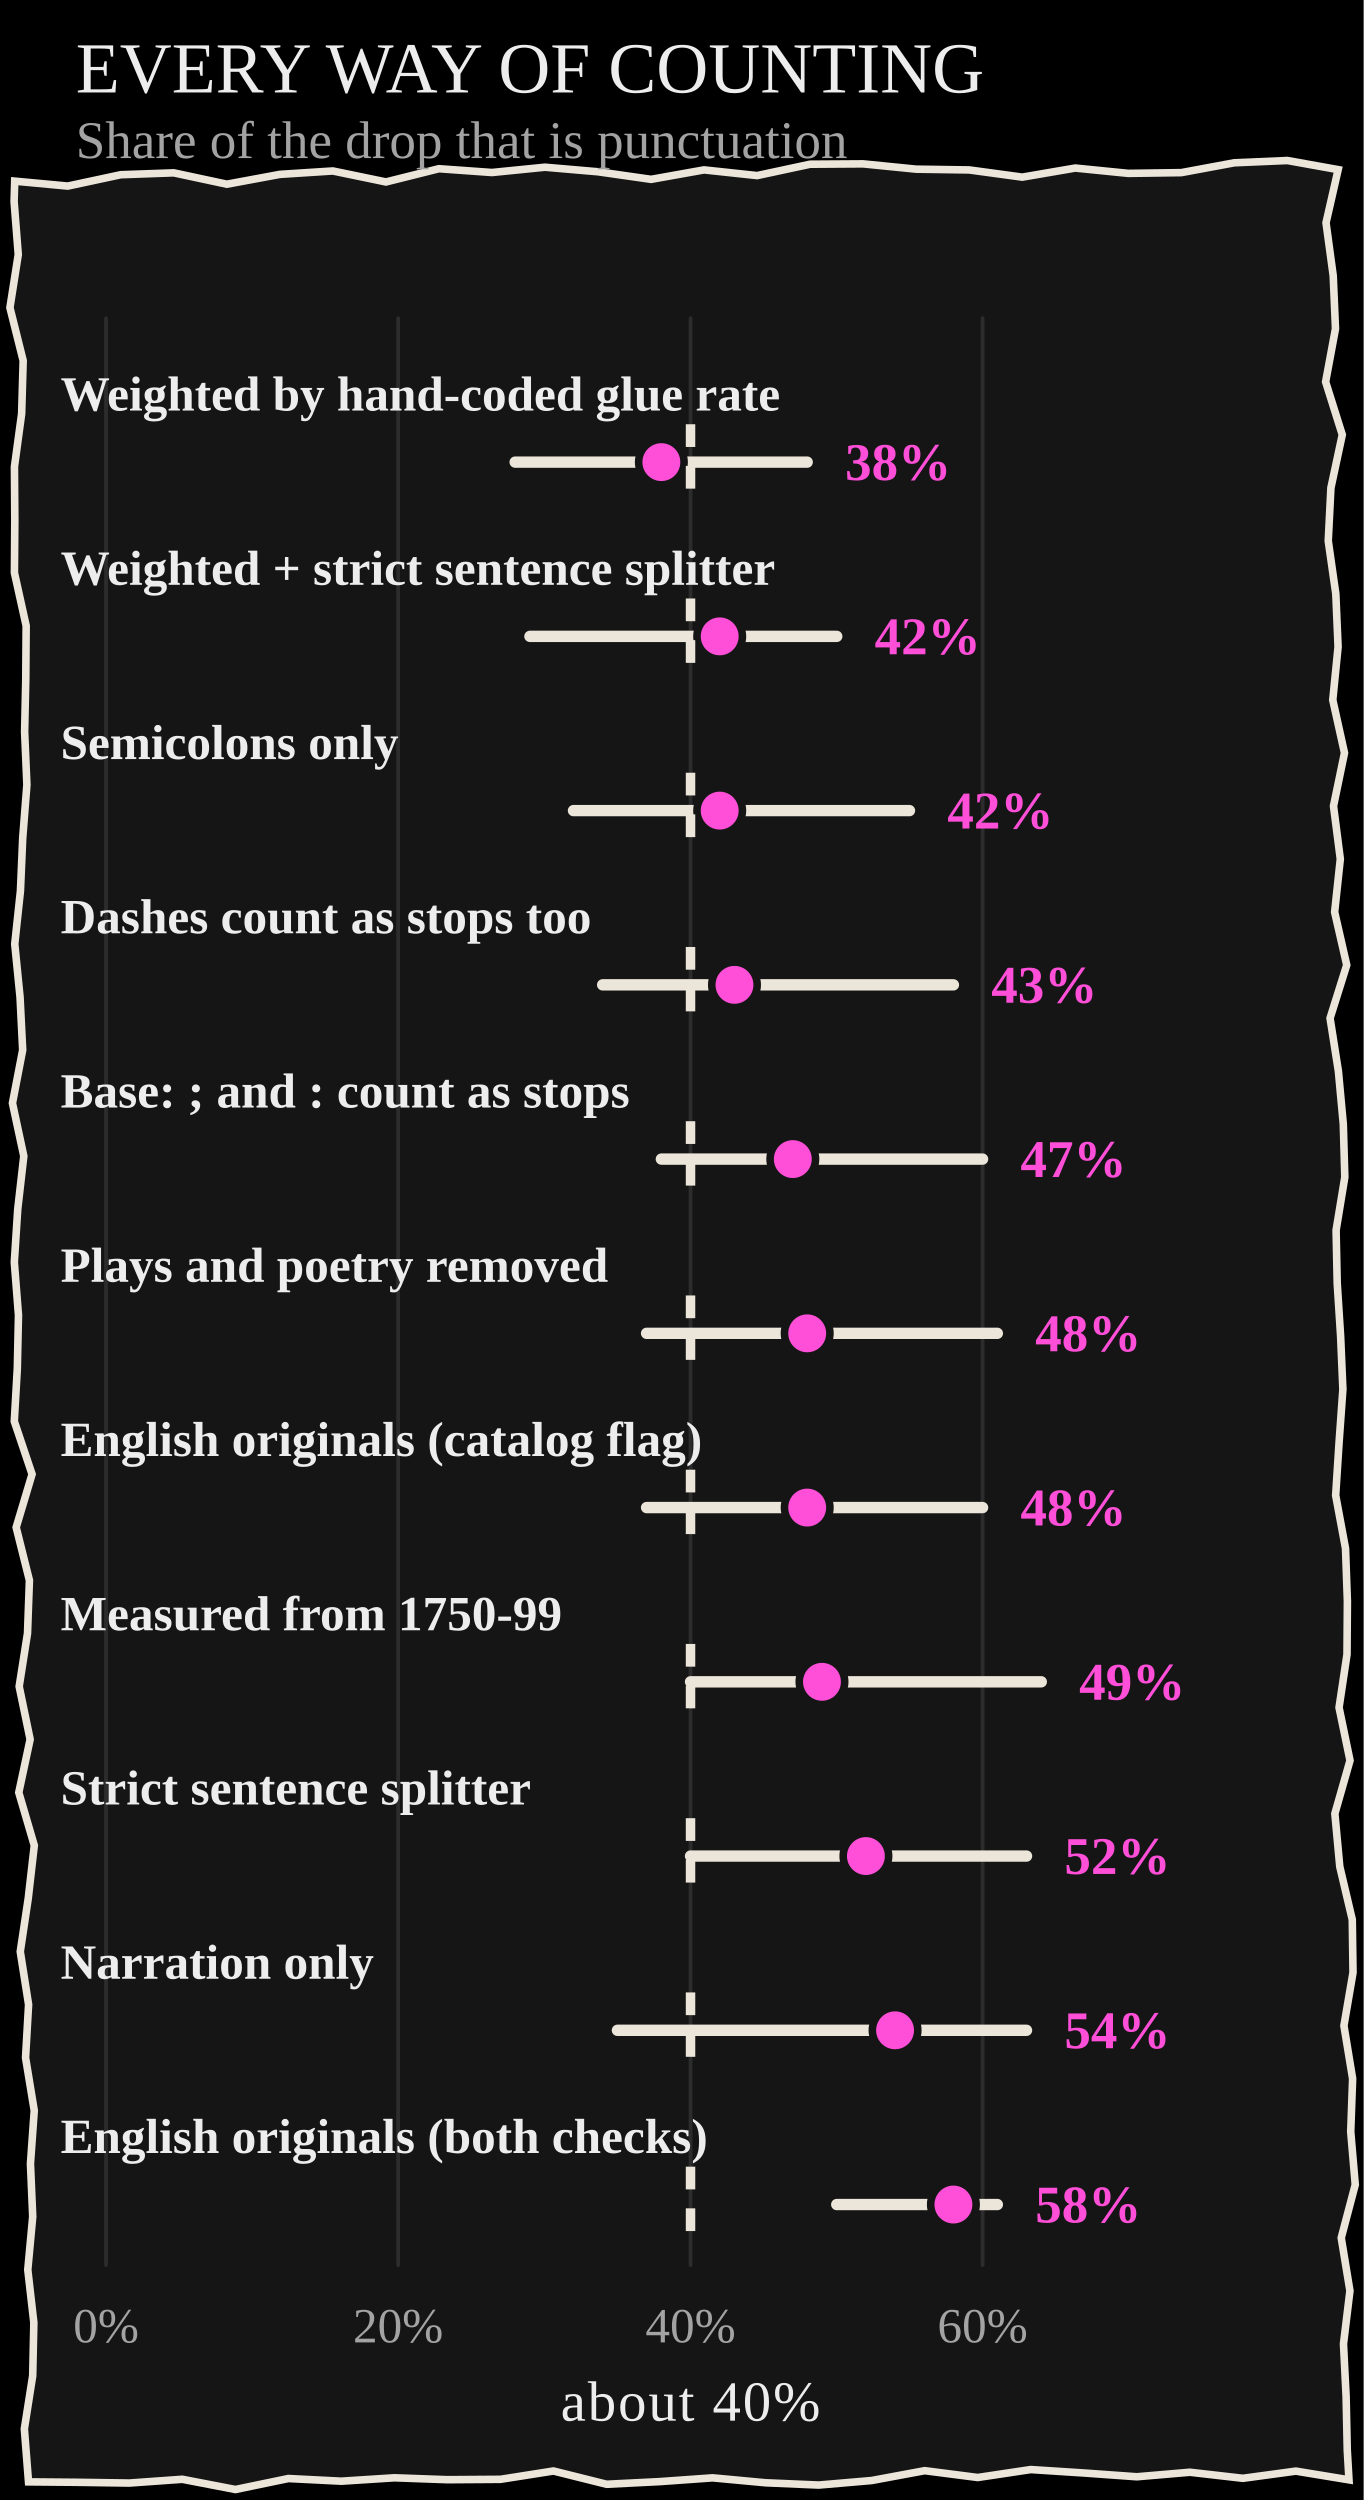
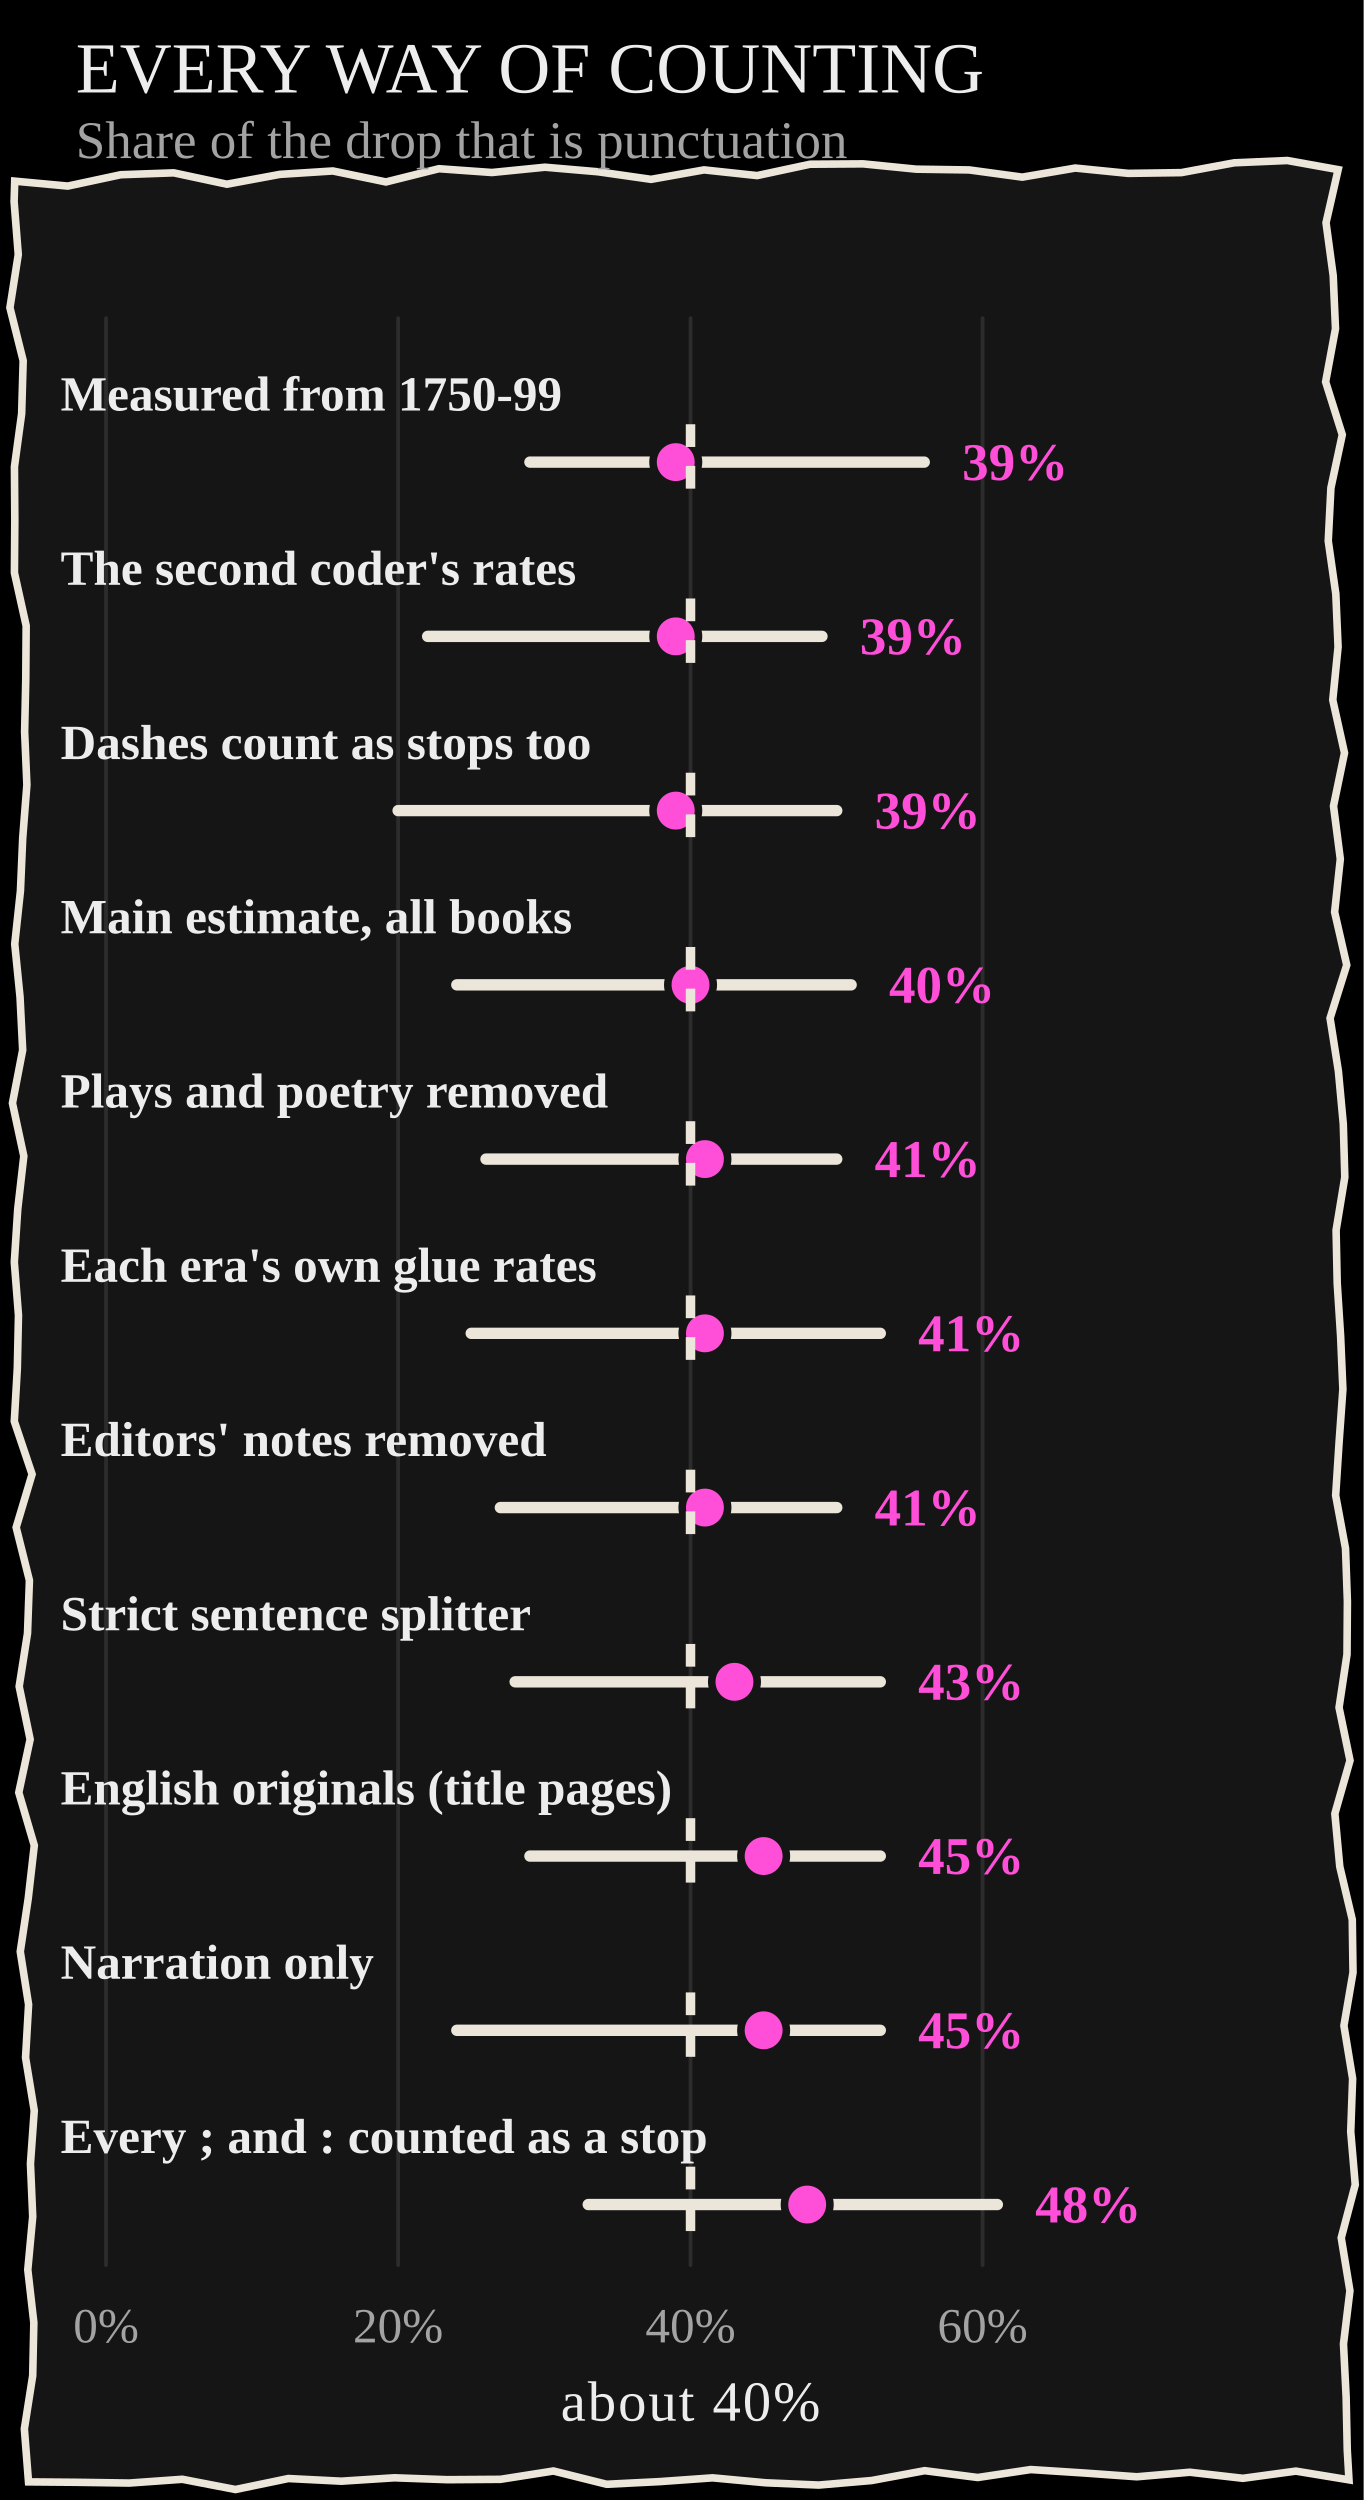
- <svg xmlns="http://www.w3.org/2000/svg" viewBox="0 0 360 660" width="360" height="660" role="img" aria-label="Dot and interval chart: the share of the 1700-49 to 1900-49 drop in sentence length that disappears when semicolons and colons count as sentence ends, measured eleven ways with 95% bootstrap intervals. Weighted by the hand-coded glue rate: 38% (28 to 48). Weighted with a strict sentence splitter: 42%. Semicolons only: 42%. Dashes counted too: 43%. Base count: 47% (38 to 60). Plays and poetry removed: 48%. English originals: 48%. Measured from 1750-99: 49%. Strict sentence splitter: 52%. Narration only: 54%. English originals by both checks: 58% (50 to 61). Every estimate lands between 38% and 58%; a line marks about 40%.">
+ <svg xmlns="http://www.w3.org/2000/svg" viewBox="0 0 360 660" width="360" height="660" role="img" aria-label="Dot and interval chart: the share of the 1700-49 to 1900-49 drop in sentence length that is punctuation, measured eleven ways with 95% intervals. Each way counts a semicolon or colon only as often as it glues two clauses, except the last. Dashes counted as stops: 39%. Measured from 1750-99: 39%. The second coder's rates: 39%. The main estimate, all books: 40% (24 to 51). Each era's own glue rates: 41%. Plays and poetry removed: 41%. Editors' notes removed: 41%. Strict sentence splitter: 43%. Narration only: 45%. English originals, checked by title page: 45% (29 to 53). Every semicolon and colon counted as a stop: 48% (33 to 61). A line marks about 40%.">
  <defs />
  <rect width="360" height="660" fill="#000000" />
  <path class="d-paper" d="M6,46.6 L20,48 L34,45.1 L48,44.7 L62,47.8 L76,45.3 L90,44.5 L104,47.5 L118,44.1 L132,45.2 L146,43.9 L160,45.2 L174,47.3 L188,44.9 L202,46.5 L216,43.6 L230,43.6 L244,45.1 L258,45.4 L272,47.4 L286,45.1 L300,46.6 L314,46.5 L328,44 L342,43.5 L355.4,46 L352.1,60 L353.9,74 L354.4,88 L351.7,102 L356,116 L352.9,130 L352.1,144 L354,158 L354.5,172 L353,186 L356,200 L353,214 L354.7,228 L353.1,242 L356.2,256 L351.7,270 L353.8,284 L355,298 L355.3,312 L352.9,326 L353.1,340 L353.9,354 L354.4,368 L353.3,382 L352.3,396 L354.8,410 L355.2,424 L355,438 L352.8,452 L355.6,466 L351.5,480 L352.7,494 L355.9,508 L356,522 L353.5,536 L355.7,550 L355.1,564 L356.2,578 L352.4,592 L354.6,606 L352.8,620 L353.4,634 L353.6,648 L354,655.9 L340,653.5 L326,655.3 L312,653.6 L298,654.7 L284,653.6 L270,652.6 L256,654.6 L242,652.7 L228,655.2 L214,656.3 L200,655.6 L186,654.2 L172,655.1 L158,655.7 L144,652.1 L130,654.2 L116,654.2 L102,653.6 L88,654.4 L74,653.6 L60,656.4 L46,653.6 L32,654.5 L18,654.2 L5.4,654 L4.4,640 L6.7,626 L7.1,612 L5.6,598 L7,584 L6.5,570 L7.6,556 L5.4,542 L6.3,528 L4.2,514 L6.4,500 L8.1,486 L4.1,472 L7.2,458 L4.4,444 L6.7,430 L7.3,416 L3.9,402 L8.2,388 L3.6,374 L4.5,360 L4.9,346 L3.9,332 L4.9,318 L6.6,304 L3.7,290 L6.5,276 L5.9,262 L4.6,248 L6.2,234 L6.9,220 L8.1,206 L7.6,192 L8,178 L8.2,164 L5.2,150 L5.4,136 L5.4,122 L7.4,108 L7.9,94 L4.5,80 L6.8,66 L5.8,52 Z" fill="#151515" stroke="#ece6da" stroke-width="2" transform="rotate(-0.4 180 350)" />
  <text x="20" y="18" font-family="var(--font-anton, Anton), Impact, sans-serif" font-size="19" fill="#ededed" text-anchor="start" dominant-baseline="central">EVERY WAY OF COUNTING</text>
  <text x="20" y="37" font-family="var(--font-hanken-grotesk, 'Hanken Grotesk'), Arial, sans-serif" font-size="14" fill="#a3a3a3" text-anchor="start" dominant-baseline="central">Share of the drop that is punctuation</text>
  <path d="M28,84 L28,598" fill="none" stroke="#2c2c2c" stroke-width="1" stroke-linecap="round" />
  <text x="28" y="614" font-family="var(--font-hanken-grotesk, 'Hanken Grotesk'), Arial, sans-serif" font-size="13" fill="#a3a3a3" text-anchor="middle" dominant-baseline="central">0%</text>
  <path d="M105.1,84 L105.1,598" fill="none" stroke="#2c2c2c" stroke-width="1" stroke-linecap="round" />
  <text x="105.1" y="614" font-family="var(--font-hanken-grotesk, 'Hanken Grotesk'), Arial, sans-serif" font-size="13" fill="#a3a3a3" text-anchor="middle" dominant-baseline="central">20%</text>
  <path d="M182.3,84 L182.3,598" fill="none" stroke="#2c2c2c" stroke-width="1" stroke-linecap="round" />
  <text x="182.3" y="614" font-family="var(--font-hanken-grotesk, 'Hanken Grotesk'), Arial, sans-serif" font-size="13" fill="#a3a3a3" text-anchor="middle" dominant-baseline="central">40%</text>
  <path d="M259.4,84 L259.4,598" fill="none" stroke="#2c2c2c" stroke-width="1" stroke-linecap="round" />
  <text x="259.4" y="614" font-family="var(--font-hanken-grotesk, 'Hanken Grotesk'), Arial, sans-serif" font-size="13" fill="#a3a3a3" text-anchor="middle" dominant-baseline="central">60%</text>
-   <text x="16" y="104" font-family="var(--font-hanken-grotesk, 'Hanken Grotesk'), Arial, sans-serif" font-size="13" font-weight="600" fill="#ededed" text-anchor="start" dominant-baseline="central">Weighted by hand-coded glue rate</text>
-   <text x="16" y="150" font-family="var(--font-hanken-grotesk, 'Hanken Grotesk'), Arial, sans-serif" font-size="13" font-weight="600" fill="#ededed" text-anchor="start" dominant-baseline="central">Weighted + strict sentence splitter</text>
-   <text x="16" y="196" font-family="var(--font-hanken-grotesk, 'Hanken Grotesk'), Arial, sans-serif" font-size="13" font-weight="600" fill="#ededed" text-anchor="start" dominant-baseline="central">Semicolons only</text>
-   <text x="16" y="242" font-family="var(--font-hanken-grotesk, 'Hanken Grotesk'), Arial, sans-serif" font-size="13" font-weight="600" fill="#ededed" text-anchor="start" dominant-baseline="central">Dashes count as stops too</text>
-   <text x="16" y="288" font-family="var(--font-hanken-grotesk, 'Hanken Grotesk'), Arial, sans-serif" font-size="13" font-weight="600" fill="#ededed" text-anchor="start" dominant-baseline="central">Base: ; and : count as stops</text>
-   <text x="16" y="334" font-family="var(--font-hanken-grotesk, 'Hanken Grotesk'), Arial, sans-serif" font-size="13" font-weight="600" fill="#ededed" text-anchor="start" dominant-baseline="central">Plays and poetry removed</text>
-   <text x="16" y="380" font-family="var(--font-hanken-grotesk, 'Hanken Grotesk'), Arial, sans-serif" font-size="13" font-weight="600" fill="#ededed" text-anchor="start" dominant-baseline="central">English originals (catalog flag)</text>
-   <text x="16" y="426" font-family="var(--font-hanken-grotesk, 'Hanken Grotesk'), Arial, sans-serif" font-size="13" font-weight="600" fill="#ededed" text-anchor="start" dominant-baseline="central">Measured from 1750-99</text>
-   <text x="16" y="472" font-family="var(--font-hanken-grotesk, 'Hanken Grotesk'), Arial, sans-serif" font-size="13" font-weight="600" fill="#ededed" text-anchor="start" dominant-baseline="central">Strict sentence splitter</text>
+   <text x="16" y="104" font-family="var(--font-hanken-grotesk, 'Hanken Grotesk'), Arial, sans-serif" font-size="13" font-weight="600" fill="#ededed" text-anchor="start" dominant-baseline="central">Measured from 1750-99</text>
+   <text x="16" y="150" font-family="var(--font-hanken-grotesk, 'Hanken Grotesk'), Arial, sans-serif" font-size="13" font-weight="600" fill="#ededed" text-anchor="start" dominant-baseline="central">The second coder's rates</text>
+   <text x="16" y="196" font-family="var(--font-hanken-grotesk, 'Hanken Grotesk'), Arial, sans-serif" font-size="13" font-weight="600" fill="#ededed" text-anchor="start" dominant-baseline="central">Dashes count as stops too</text>
+   <text x="16" y="242" font-family="var(--font-hanken-grotesk, 'Hanken Grotesk'), Arial, sans-serif" font-size="13" font-weight="600" fill="#ededed" text-anchor="start" dominant-baseline="central">Main estimate, all books</text>
+   <text x="16" y="288" font-family="var(--font-hanken-grotesk, 'Hanken Grotesk'), Arial, sans-serif" font-size="13" font-weight="600" fill="#ededed" text-anchor="start" dominant-baseline="central">Plays and poetry removed</text>
+   <text x="16" y="334" font-family="var(--font-hanken-grotesk, 'Hanken Grotesk'), Arial, sans-serif" font-size="13" font-weight="600" fill="#ededed" text-anchor="start" dominant-baseline="central">Each era's own glue rates</text>
+   <text x="16" y="380" font-family="var(--font-hanken-grotesk, 'Hanken Grotesk'), Arial, sans-serif" font-size="13" font-weight="600" fill="#ededed" text-anchor="start" dominant-baseline="central">Editors' notes removed</text>
+   <text x="16" y="426" font-family="var(--font-hanken-grotesk, 'Hanken Grotesk'), Arial, sans-serif" font-size="13" font-weight="600" fill="#ededed" text-anchor="start" dominant-baseline="central">Strict sentence splitter</text>
+   <text x="16" y="472" font-family="var(--font-hanken-grotesk, 'Hanken Grotesk'), Arial, sans-serif" font-size="13" font-weight="600" fill="#ededed" text-anchor="start" dominant-baseline="central">English originals (title pages)</text>
  <text x="16" y="518" font-family="var(--font-hanken-grotesk, 'Hanken Grotesk'), Arial, sans-serif" font-size="13" font-weight="600" fill="#ededed" text-anchor="start" dominant-baseline="central">Narration only</text>
-   <text x="16" y="564" font-family="var(--font-hanken-grotesk, 'Hanken Grotesk'), Arial, sans-serif" font-size="13" font-weight="600" fill="#ededed" text-anchor="start" dominant-baseline="central">English originals (both checks)</text>
-   <line y1="122" y2="122" stroke="#ece6da" stroke-width="3" stroke-linecap="round" x1="136" x2="213.1" opacity="1" />
-   <circle cy="122" r="6" fill="#ff4fd8" stroke="#151515" stroke-width="2" cx="174.6" />
-   <text x="223.1" y="122" font-family="var(--font-hanken-grotesk, 'Hanken Grotesk'), Arial, sans-serif" font-size="14" font-weight="700" fill="#ff4fd8" text-anchor="start" dominant-baseline="central" opacity="1">38%</text>
-   <line y1="168" y2="168" stroke="#ece6da" stroke-width="3" stroke-linecap="round" x1="139.9" x2="220.9" opacity="1" />
-   <circle cy="168" r="6" fill="#ff4fd8" stroke="#151515" stroke-width="2" cx="190" />
-   <text x="230.9" y="168" font-family="var(--font-hanken-grotesk, 'Hanken Grotesk'), Arial, sans-serif" font-size="14" font-weight="700" fill="#ff4fd8" text-anchor="start" dominant-baseline="central" opacity="1">42%</text>
-   <line y1="214" y2="214" stroke="#ece6da" stroke-width="3" stroke-linecap="round" x1="151.4" x2="240.1" opacity="1" />
-   <circle cy="214" r="6" fill="#ff4fd8" stroke="#151515" stroke-width="2" cx="190" />
-   <text x="250.1" y="214" font-family="var(--font-hanken-grotesk, 'Hanken Grotesk'), Arial, sans-serif" font-size="14" font-weight="700" fill="#ff4fd8" text-anchor="start" dominant-baseline="central" opacity="1">42%</text>
-   <line y1="260" y2="260" stroke="#ece6da" stroke-width="3" stroke-linecap="round" x1="159.1" x2="251.7" opacity="1" />
-   <circle cy="260" r="6" fill="#ff4fd8" stroke="#151515" stroke-width="2" cx="193.9" />
-   <text x="261.7" y="260" font-family="var(--font-hanken-grotesk, 'Hanken Grotesk'), Arial, sans-serif" font-size="14" font-weight="700" fill="#ff4fd8" text-anchor="start" dominant-baseline="central" opacity="1">43%</text>
-   <line y1="306" y2="306" stroke="#ece6da" stroke-width="3" stroke-linecap="round" x1="174.6" x2="259.4" opacity="1" />
-   <circle cy="306" r="6" fill="#ff4fd8" stroke="#151515" stroke-width="2" cx="209.3" />
-   <text x="269.4" y="306" font-family="var(--font-hanken-grotesk, 'Hanken Grotesk'), Arial, sans-serif" font-size="14" font-weight="700" fill="#ff4fd8" text-anchor="start" dominant-baseline="central" opacity="1">47%</text>
-   <line y1="352" y2="352" stroke="#ece6da" stroke-width="3" stroke-linecap="round" x1="170.7" x2="263.3" opacity="1" />
-   <circle cy="352" r="6" fill="#ff4fd8" stroke="#151515" stroke-width="2" cx="213.1" />
-   <text x="273.3" y="352" font-family="var(--font-hanken-grotesk, 'Hanken Grotesk'), Arial, sans-serif" font-size="14" font-weight="700" fill="#ff4fd8" text-anchor="start" dominant-baseline="central" opacity="1">48%</text>
-   <line y1="398" y2="398" stroke="#ece6da" stroke-width="3" stroke-linecap="round" x1="170.7" x2="259.4" opacity="1" />
-   <circle cy="398" r="6" fill="#ff4fd8" stroke="#151515" stroke-width="2" cx="213.1" />
-   <text x="269.4" y="398" font-family="var(--font-hanken-grotesk, 'Hanken Grotesk'), Arial, sans-serif" font-size="14" font-weight="700" fill="#ff4fd8" text-anchor="start" dominant-baseline="central" opacity="1">48%</text>
-   <line y1="444" y2="444" stroke="#ece6da" stroke-width="3" stroke-linecap="round" x1="182.3" x2="274.9" opacity="1" />
-   <circle cy="444" r="6" fill="#ff4fd8" stroke="#151515" stroke-width="2" cx="217" />
-   <text x="284.9" y="444" font-family="var(--font-hanken-grotesk, 'Hanken Grotesk'), Arial, sans-serif" font-size="14" font-weight="700" fill="#ff4fd8" text-anchor="start" dominant-baseline="central" opacity="1">49%</text>
-   <line y1="490" y2="490" stroke="#ece6da" stroke-width="3" stroke-linecap="round" x1="182.3" x2="271" opacity="1" />
-   <circle cy="490" r="6" fill="#ff4fd8" stroke="#151515" stroke-width="2" cx="228.6" />
-   <text x="281" y="490" font-family="var(--font-hanken-grotesk, 'Hanken Grotesk'), Arial, sans-serif" font-size="14" font-weight="700" fill="#ff4fd8" text-anchor="start" dominant-baseline="central" opacity="1">52%</text>
-   <line y1="536" y2="536" stroke="#ece6da" stroke-width="3" stroke-linecap="round" x1="163" x2="271" opacity="1" />
-   <circle cy="536" r="6" fill="#ff4fd8" stroke="#151515" stroke-width="2" cx="236.3" />
-   <text x="281" y="536" font-family="var(--font-hanken-grotesk, 'Hanken Grotesk'), Arial, sans-serif" font-size="14" font-weight="700" fill="#ff4fd8" text-anchor="start" dominant-baseline="central" opacity="1">54%</text>
-   <line y1="582" y2="582" stroke="#ece6da" stroke-width="3" stroke-linecap="round" x1="220.9" x2="263.3" opacity="1" />
-   <circle cy="582" r="6" fill="#ff4fd8" stroke="#151515" stroke-width="2" cx="251.7" />
-   <text x="273.3" y="582" font-family="var(--font-hanken-grotesk, 'Hanken Grotesk'), Arial, sans-serif" font-size="14" font-weight="700" fill="#ff4fd8" text-anchor="start" dominant-baseline="central" opacity="1">58%</text>
+   <text x="16" y="564" font-family="var(--font-hanken-grotesk, 'Hanken Grotesk'), Arial, sans-serif" font-size="13" font-weight="600" fill="#ededed" text-anchor="start" dominant-baseline="central">Every ; and : counted as a stop</text>
+   <line y1="122" y2="122" stroke="#ece6da" stroke-width="3" stroke-linecap="round" x1="139.9" x2="244" opacity="1" />
+   <circle cy="122" r="6" fill="#ff4fd8" stroke="#151515" stroke-width="2" cx="178.4" />
+   <text x="254" y="122" font-family="var(--font-hanken-grotesk, 'Hanken Grotesk'), Arial, sans-serif" font-size="14" font-weight="700" fill="#ff4fd8" text-anchor="start" dominant-baseline="central" opacity="1">39%</text>
+   <line y1="168" y2="168" stroke="#ece6da" stroke-width="3" stroke-linecap="round" x1="112.9" x2="217" opacity="1" />
+   <circle cy="168" r="6" fill="#ff4fd8" stroke="#151515" stroke-width="2" cx="178.4" />
+   <text x="227" y="168" font-family="var(--font-hanken-grotesk, 'Hanken Grotesk'), Arial, sans-serif" font-size="14" font-weight="700" fill="#ff4fd8" text-anchor="start" dominant-baseline="central" opacity="1">39%</text>
+   <line y1="214" y2="214" stroke="#ece6da" stroke-width="3" stroke-linecap="round" x1="105.1" x2="220.9" opacity="1" />
+   <circle cy="214" r="6" fill="#ff4fd8" stroke="#151515" stroke-width="2" cx="178.4" />
+   <text x="230.9" y="214" font-family="var(--font-hanken-grotesk, 'Hanken Grotesk'), Arial, sans-serif" font-size="14" font-weight="700" fill="#ff4fd8" text-anchor="start" dominant-baseline="central" opacity="1">39%</text>
+   <line y1="260" y2="260" stroke="#ece6da" stroke-width="3" stroke-linecap="round" x1="120.6" x2="224.7" opacity="1" />
+   <circle cy="260" r="6" fill="#ff4fd8" stroke="#151515" stroke-width="2" cx="182.3" />
+   <text x="234.7" y="260" font-family="var(--font-hanken-grotesk, 'Hanken Grotesk'), Arial, sans-serif" font-size="14" font-weight="700" fill="#ff4fd8" text-anchor="start" dominant-baseline="central" opacity="1">40%</text>
+   <line y1="306" y2="306" stroke="#ece6da" stroke-width="3" stroke-linecap="round" x1="128.3" x2="220.9" opacity="1" />
+   <circle cy="306" r="6" fill="#ff4fd8" stroke="#151515" stroke-width="2" cx="186.1" />
+   <text x="230.9" y="306" font-family="var(--font-hanken-grotesk, 'Hanken Grotesk'), Arial, sans-serif" font-size="14" font-weight="700" fill="#ff4fd8" text-anchor="start" dominant-baseline="central" opacity="1">41%</text>
+   <line y1="352" y2="352" stroke="#ece6da" stroke-width="3" stroke-linecap="round" x1="124.4" x2="232.4" opacity="1" />
+   <circle cy="352" r="6" fill="#ff4fd8" stroke="#151515" stroke-width="2" cx="186.1" />
+   <text x="242.4" y="352" font-family="var(--font-hanken-grotesk, 'Hanken Grotesk'), Arial, sans-serif" font-size="14" font-weight="700" fill="#ff4fd8" text-anchor="start" dominant-baseline="central" opacity="1">41%</text>
+   <line y1="398" y2="398" stroke="#ece6da" stroke-width="3" stroke-linecap="round" x1="132.1" x2="220.9" opacity="1" />
+   <circle cy="398" r="6" fill="#ff4fd8" stroke="#151515" stroke-width="2" cx="186.1" />
+   <text x="230.9" y="398" font-family="var(--font-hanken-grotesk, 'Hanken Grotesk'), Arial, sans-serif" font-size="14" font-weight="700" fill="#ff4fd8" text-anchor="start" dominant-baseline="central" opacity="1">41%</text>
+   <line y1="444" y2="444" stroke="#ece6da" stroke-width="3" stroke-linecap="round" x1="136" x2="232.4" opacity="1" />
+   <circle cy="444" r="6" fill="#ff4fd8" stroke="#151515" stroke-width="2" cx="193.9" />
+   <text x="242.4" y="444" font-family="var(--font-hanken-grotesk, 'Hanken Grotesk'), Arial, sans-serif" font-size="14" font-weight="700" fill="#ff4fd8" text-anchor="start" dominant-baseline="central" opacity="1">43%</text>
+   <line y1="490" y2="490" stroke="#ece6da" stroke-width="3" stroke-linecap="round" x1="139.9" x2="232.4" opacity="1" />
+   <circle cy="490" r="6" fill="#ff4fd8" stroke="#151515" stroke-width="2" cx="201.6" />
+   <text x="242.4" y="490" font-family="var(--font-hanken-grotesk, 'Hanken Grotesk'), Arial, sans-serif" font-size="14" font-weight="700" fill="#ff4fd8" text-anchor="start" dominant-baseline="central" opacity="1">45%</text>
+   <line y1="536" y2="536" stroke="#ece6da" stroke-width="3" stroke-linecap="round" x1="120.6" x2="232.4" opacity="1" />
+   <circle cy="536" r="6" fill="#ff4fd8" stroke="#151515" stroke-width="2" cx="201.6" />
+   <text x="242.4" y="536" font-family="var(--font-hanken-grotesk, 'Hanken Grotesk'), Arial, sans-serif" font-size="14" font-weight="700" fill="#ff4fd8" text-anchor="start" dominant-baseline="central" opacity="1">45%</text>
+   <line y1="582" y2="582" stroke="#ece6da" stroke-width="3" stroke-linecap="round" x1="155.3" x2="263.3" opacity="1" />
+   <circle cy="582" r="6" fill="#ff4fd8" stroke="#151515" stroke-width="2" cx="213.1" />
+   <text x="273.3" y="582" font-family="var(--font-hanken-grotesk, 'Hanken Grotesk'), Arial, sans-serif" font-size="14" font-weight="700" fill="#ff4fd8" text-anchor="start" dominant-baseline="central" opacity="1">48%</text>
  <line x1="182.3" x2="182.3" y1="112" stroke="#ece6da" stroke-width="2.5" stroke-dasharray="6 5" y2="132" opacity="1" />
  <line x1="182.3" x2="182.3" y1="158" stroke="#ece6da" stroke-width="2.5" stroke-dasharray="6 5" y2="178" opacity="1" />
  <line x1="182.3" x2="182.3" y1="204" stroke="#ece6da" stroke-width="2.5" stroke-dasharray="6 5" y2="224" opacity="1" />
  <line x1="182.3" x2="182.3" y1="250" stroke="#ece6da" stroke-width="2.5" stroke-dasharray="6 5" y2="270" opacity="1" />
  <line x1="182.3" x2="182.3" y1="296" stroke="#ece6da" stroke-width="2.5" stroke-dasharray="6 5" y2="316" opacity="1" />
  <line x1="182.3" x2="182.3" y1="342" stroke="#ece6da" stroke-width="2.5" stroke-dasharray="6 5" y2="362" opacity="1" />
  <line x1="182.3" x2="182.3" y1="388" stroke="#ece6da" stroke-width="2.5" stroke-dasharray="6 5" y2="408" opacity="1" />
  <line x1="182.3" x2="182.3" y1="434" stroke="#ece6da" stroke-width="2.5" stroke-dasharray="6 5" y2="454" opacity="1" />
  <line x1="182.3" x2="182.3" y1="480" stroke="#ece6da" stroke-width="2.5" stroke-dasharray="6 5" y2="500" opacity="1" />
  <line x1="182.3" x2="182.3" y1="526" stroke="#ece6da" stroke-width="2.5" stroke-dasharray="6 5" y2="546" opacity="1" />
  <line x1="182.3" x2="182.3" y1="572" stroke="#ece6da" stroke-width="2.5" stroke-dasharray="6 5" y2="592" opacity="1" />
  <text x="182.3" y="634" font-family="var(--font-anton, Anton), Impact, sans-serif" font-size="15" fill="#ededed" text-anchor="middle" dominant-baseline="central" letter-spacing="0.5" opacity="1">about 40%</text>
</svg>
